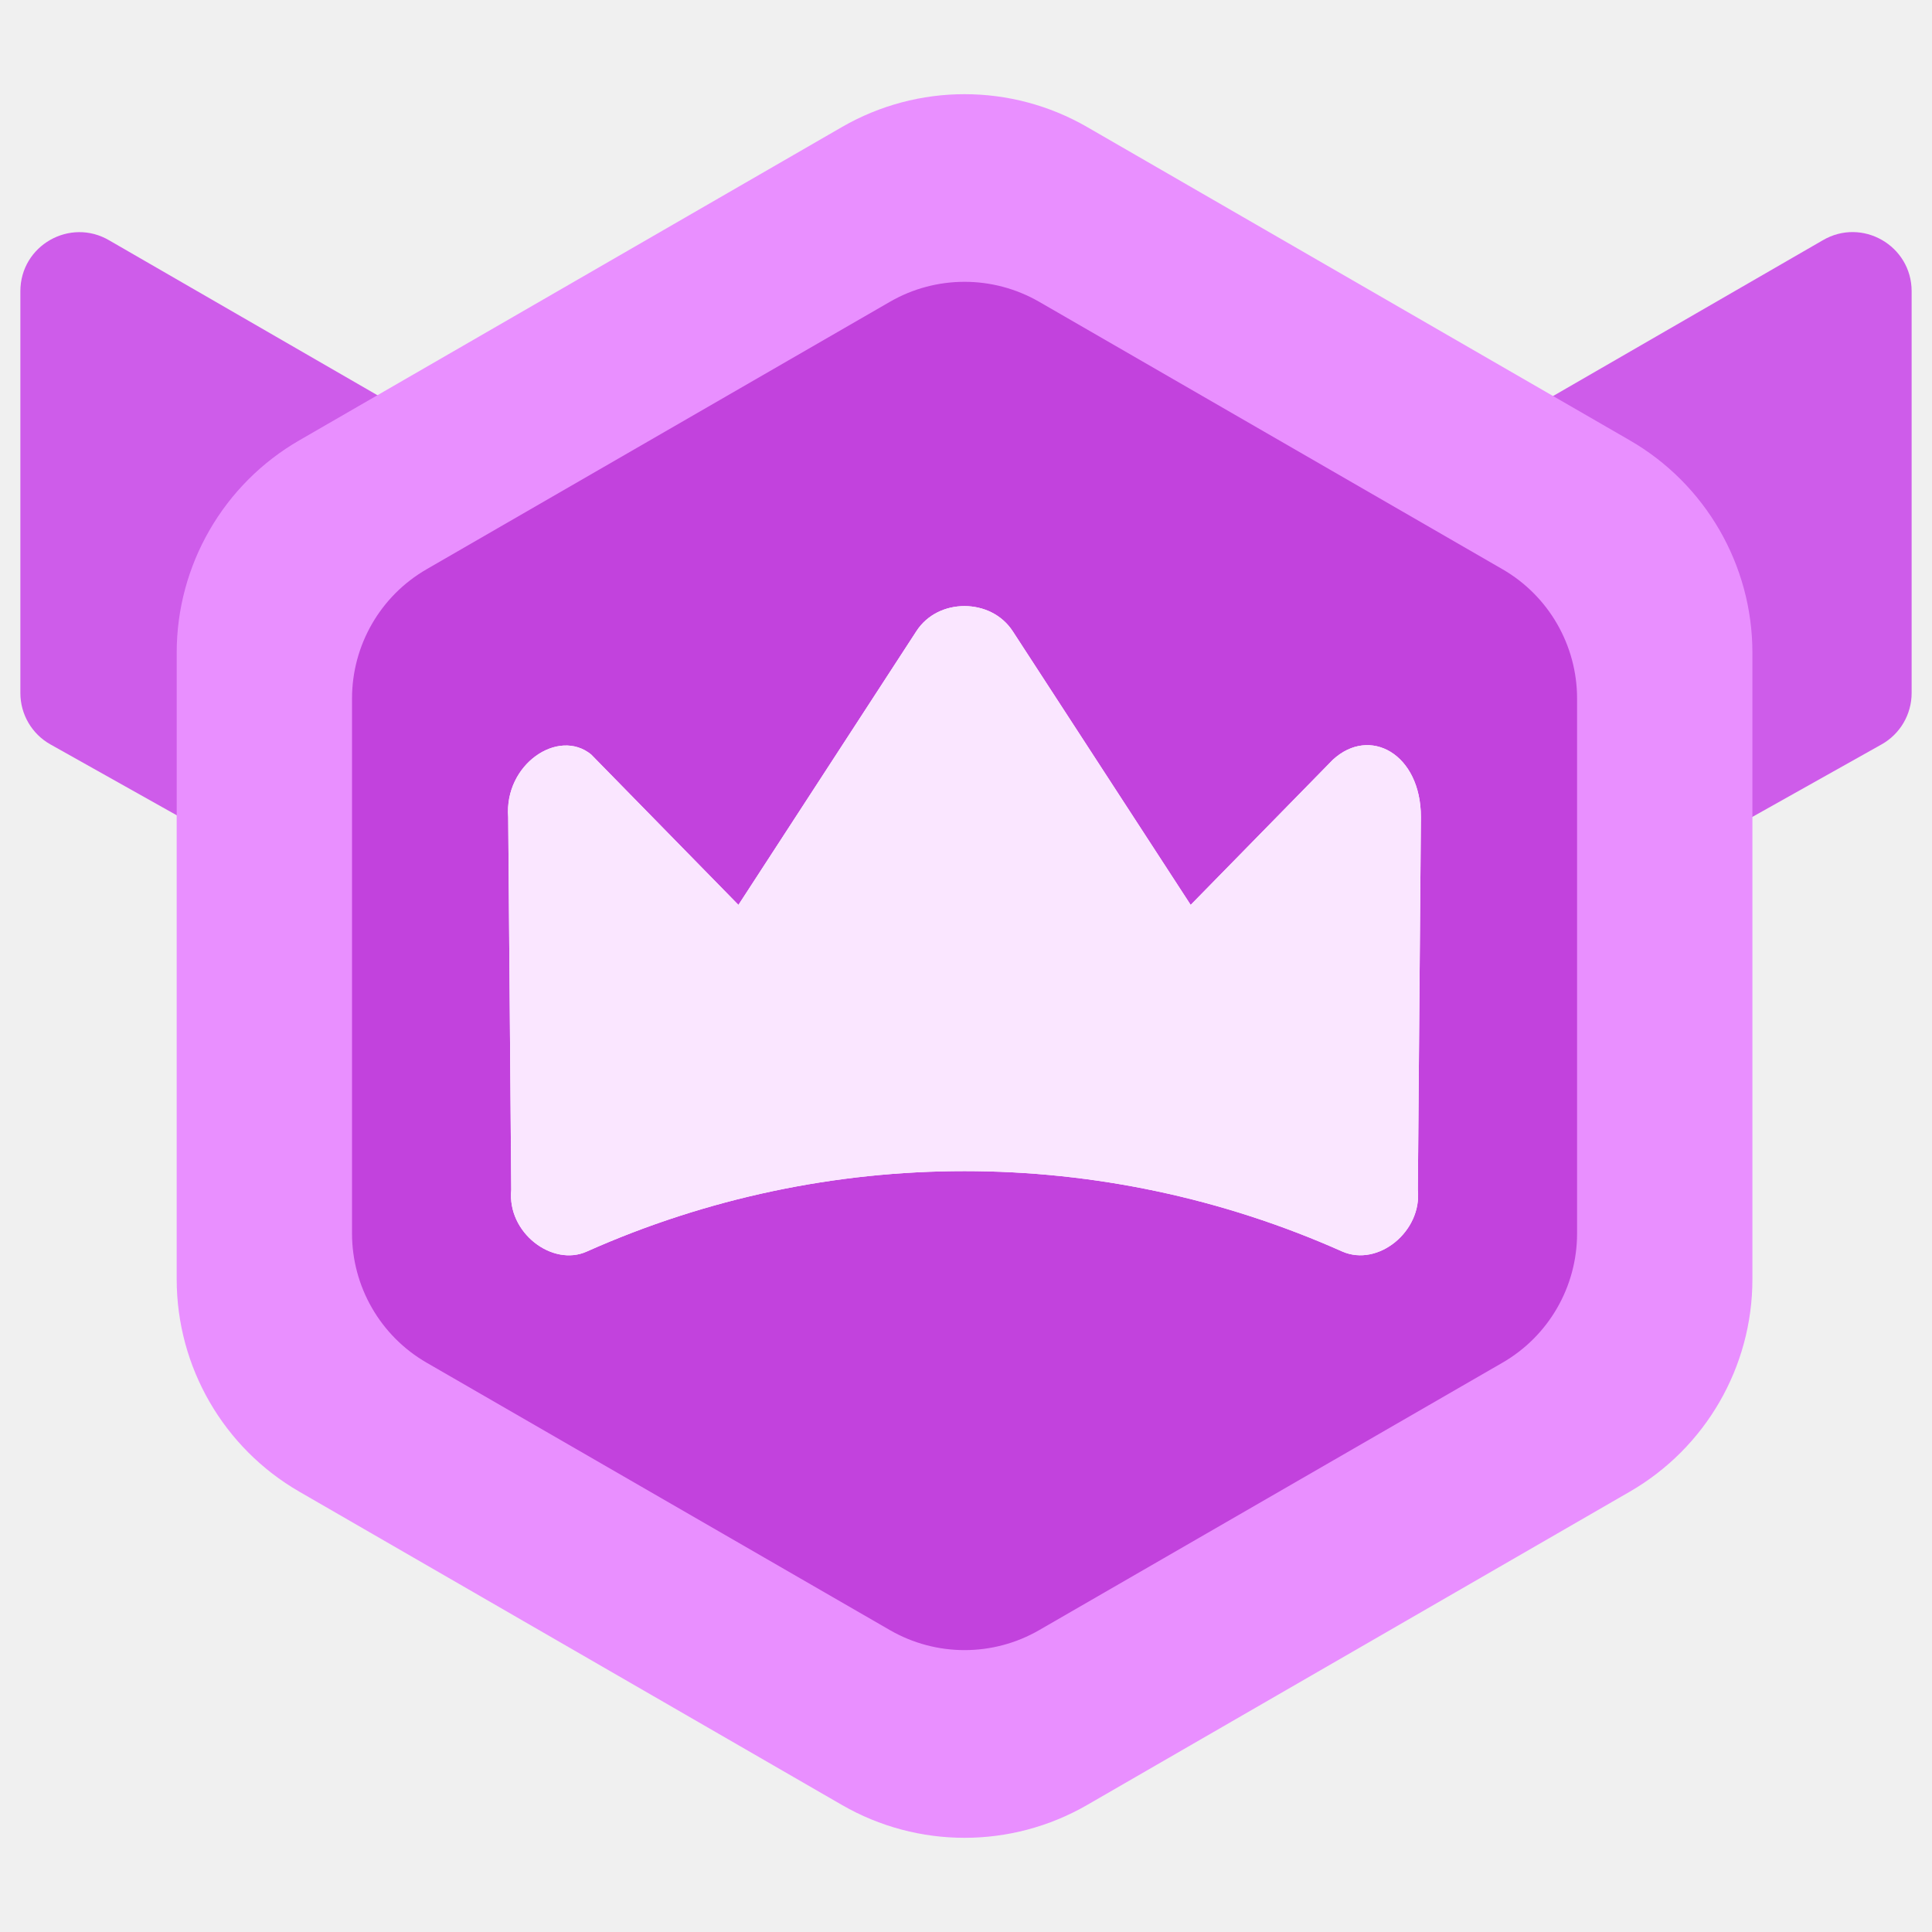
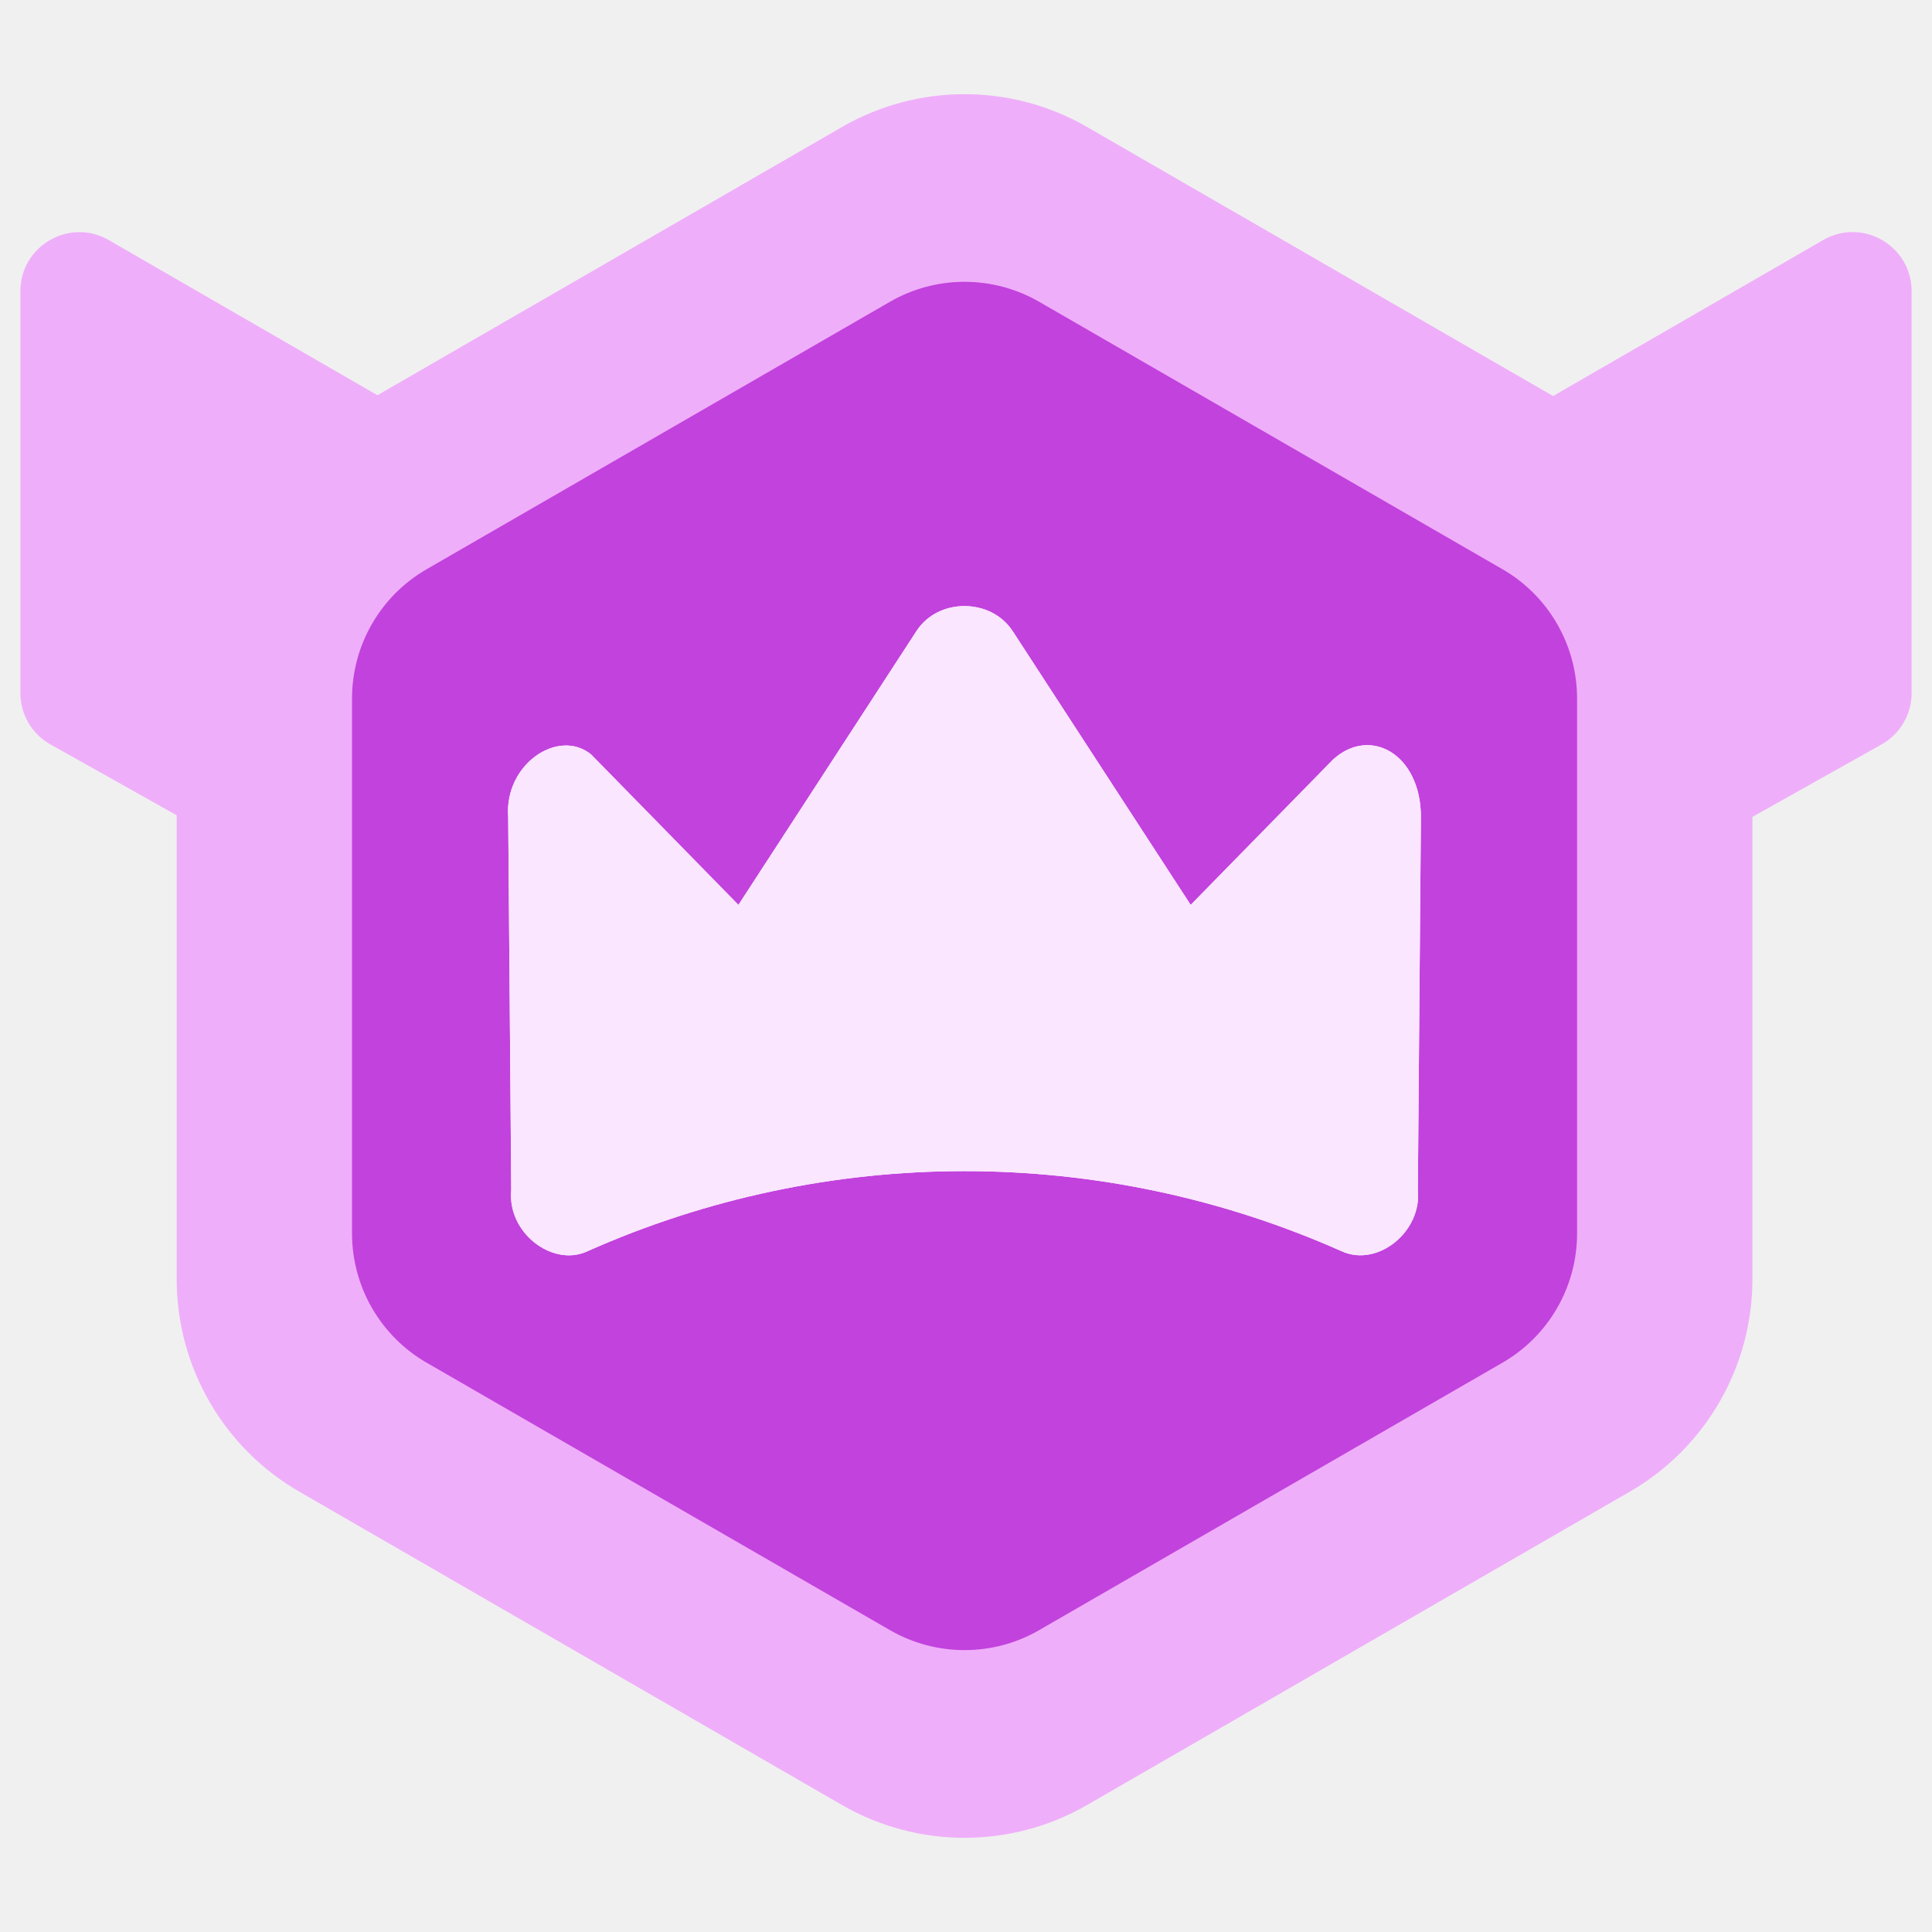
<svg xmlns="http://www.w3.org/2000/svg" width="24" height="24" viewBox="0 0 24 24" fill="none">
-   <path fill-rule="evenodd" clip-rule="evenodd" d="M23.747 3.618V8.609C23.747 8.874 23.604 9.118 23.374 9.247L19.66 11.331C19.435 11.458 19.159 11.457 18.935 11.328L13.573 8.223L22.641 2.986C23.13 2.697 23.747 3.05 23.747 3.618Z" fill="#CE5CEA" />
-   <path fill-rule="evenodd" clip-rule="evenodd" d="M0.253 3.618V8.609C0.253 8.874 0.396 9.118 0.626 9.247L4.34 11.331C4.565 11.458 4.841 11.457 5.065 11.328L10.427 8.223L1.359 2.987C0.87 2.698 0.253 3.05 0.253 3.618Z" fill="#CE5CEA" />
-   <path d="M21.769 15.892V8.108C21.769 7.02 21.188 6.014 20.246 5.47L13.505 1.578C12.563 1.034 11.401 1.034 10.459 1.578L3.718 5.47C2.776 6.014 2.195 7.02 2.195 8.108V15.892C2.195 16.98 2.776 17.986 3.718 18.53L10.459 22.422C11.401 22.966 12.563 22.966 13.505 22.422L20.246 18.53C21.188 17.986 21.769 16.98 21.769 15.892Z" fill="#E98FFF" />
+   <path fill-rule="evenodd" clip-rule="evenodd" d="M23.747 3.618V8.609C23.747 8.874 23.604 9.118 23.374 9.247L19.66 11.331C19.435 11.458 19.159 11.457 18.935 11.328L13.573 8.223L22.641 2.986C23.13 2.697 23.747 3.05 23.747 3.618Z" fill="#EFAEFA" />
+   <path fill-rule="evenodd" clip-rule="evenodd" d="M0.253 3.618V8.609C0.253 8.874 0.396 9.118 0.626 9.247L4.34 11.331C4.565 11.458 4.841 11.457 5.065 11.328L10.427 8.223L1.359 2.987C0.87 2.698 0.253 3.05 0.253 3.618Z" fill="#EFAEFA" />
+   <path d="M21.769 15.892V8.108C21.769 7.02 21.188 6.014 20.246 5.47L13.505 1.578C12.563 1.034 11.401 1.034 10.459 1.578L3.718 5.47C2.776 6.014 2.195 7.02 2.195 8.108V15.892C2.195 16.98 2.776 17.986 3.718 18.53L10.459 22.422C11.401 22.966 12.563 22.966 13.505 22.422L20.246 18.53C21.188 17.986 21.769 16.98 21.769 15.892Z" fill="#EFAEFA" />
  <path d="M19.591 15.322V8.677C19.591 8.015 19.238 7.402 18.664 7.071L12.909 3.749C12.335 3.418 11.628 3.418 11.055 3.749L5.3 7.071C4.726 7.402 4.373 8.014 4.373 8.677V15.322C4.373 15.984 4.726 16.597 5.3 16.928L11.055 20.25C11.629 20.581 12.336 20.581 12.909 20.25L18.664 16.928C19.238 16.597 19.591 15.985 19.591 15.322Z" fill="#C242DD" />
  <path d="M16.556 9.439L14.791 11.241L12.581 7.842C12.444 7.632 12.215 7.53 11.982 7.529C11.749 7.529 11.519 7.631 11.383 7.842L9.173 11.241L7.343 9.372C6.934 9.04 6.262 9.496 6.313 10.15L6.351 14.78C6.298 15.315 6.863 15.739 7.289 15.547C10.276 14.215 13.688 14.215 16.675 15.547C17.119 15.741 17.666 15.298 17.613 14.78L17.651 10.15C17.651 9.364 17.014 9.014 16.556 9.439Z" fill="white" />
  <path d="M16.556 9.439L14.791 11.241L12.581 7.842C12.444 7.632 12.215 7.53 11.982 7.529C11.749 7.529 11.519 7.631 11.383 7.842L9.173 11.241L7.343 9.372C6.934 9.04 6.262 9.496 6.313 10.15L6.351 14.78C6.298 15.315 6.863 15.739 7.289 15.547C10.276 14.215 13.688 14.215 16.675 15.547C17.119 15.741 17.666 15.298 17.613 14.78L17.651 10.15C17.651 9.364 17.014 9.014 16.556 9.439Z" fill="#FAE6FF" />
</svg>
